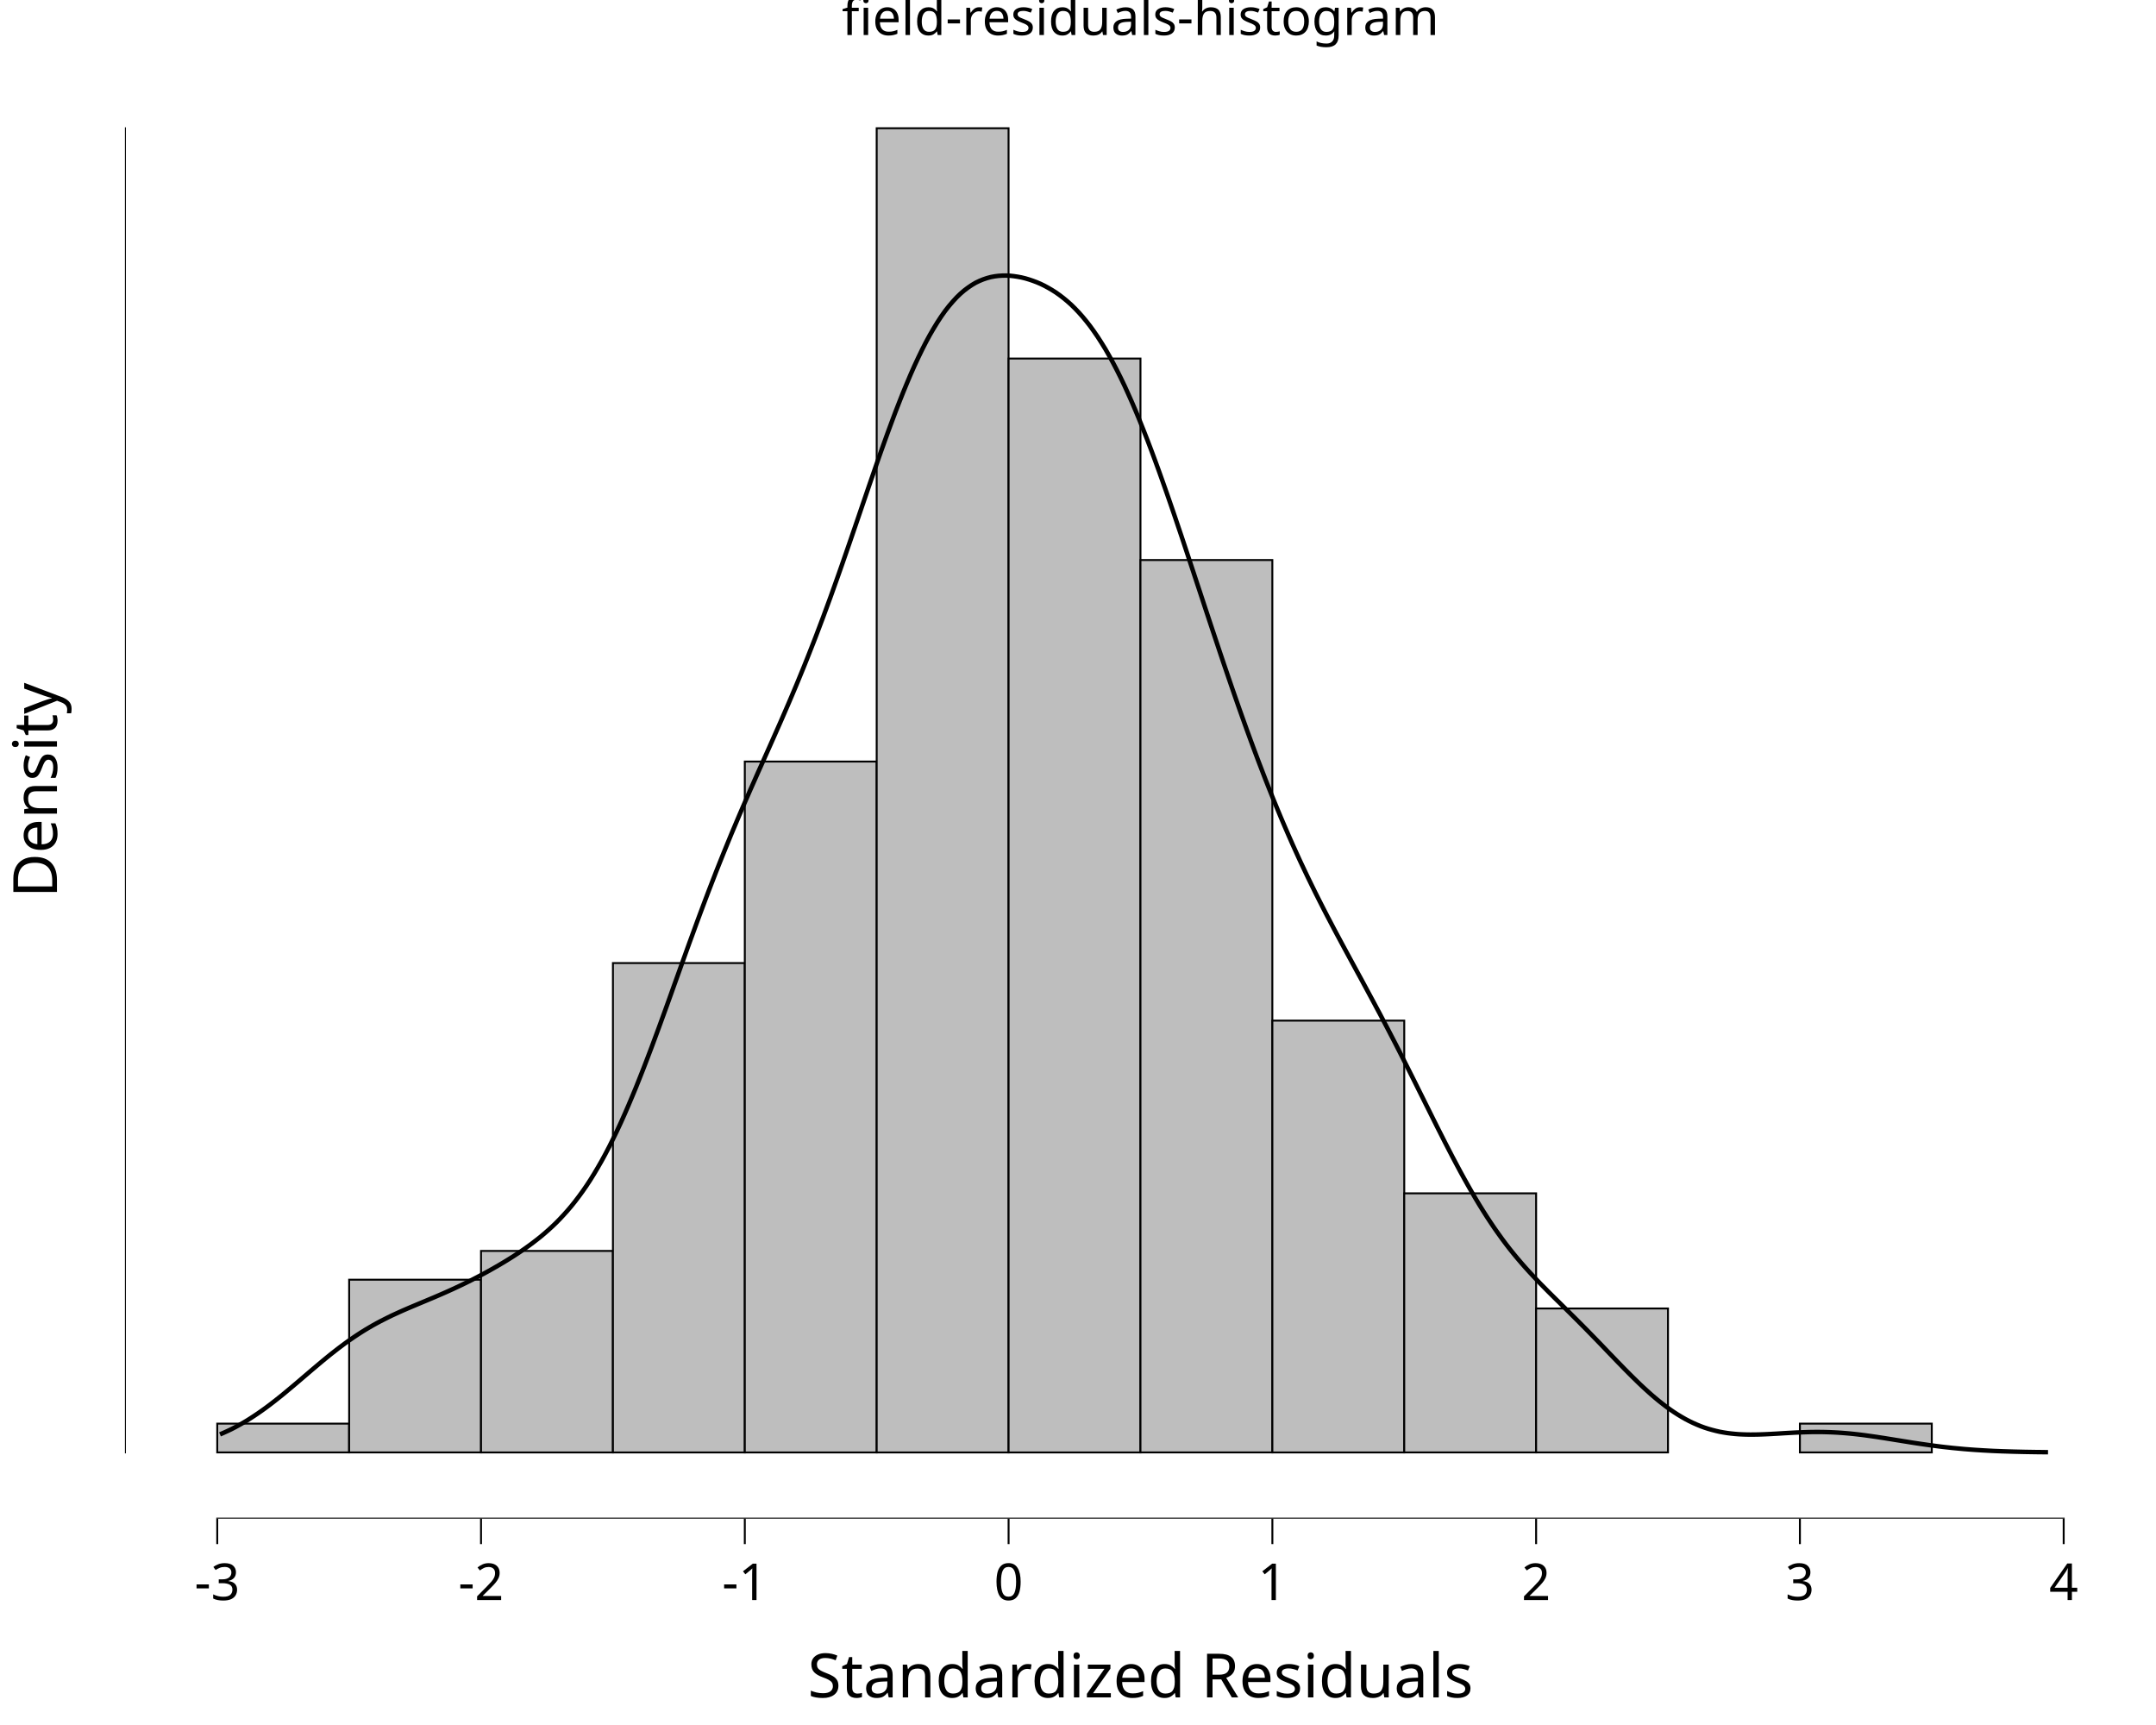
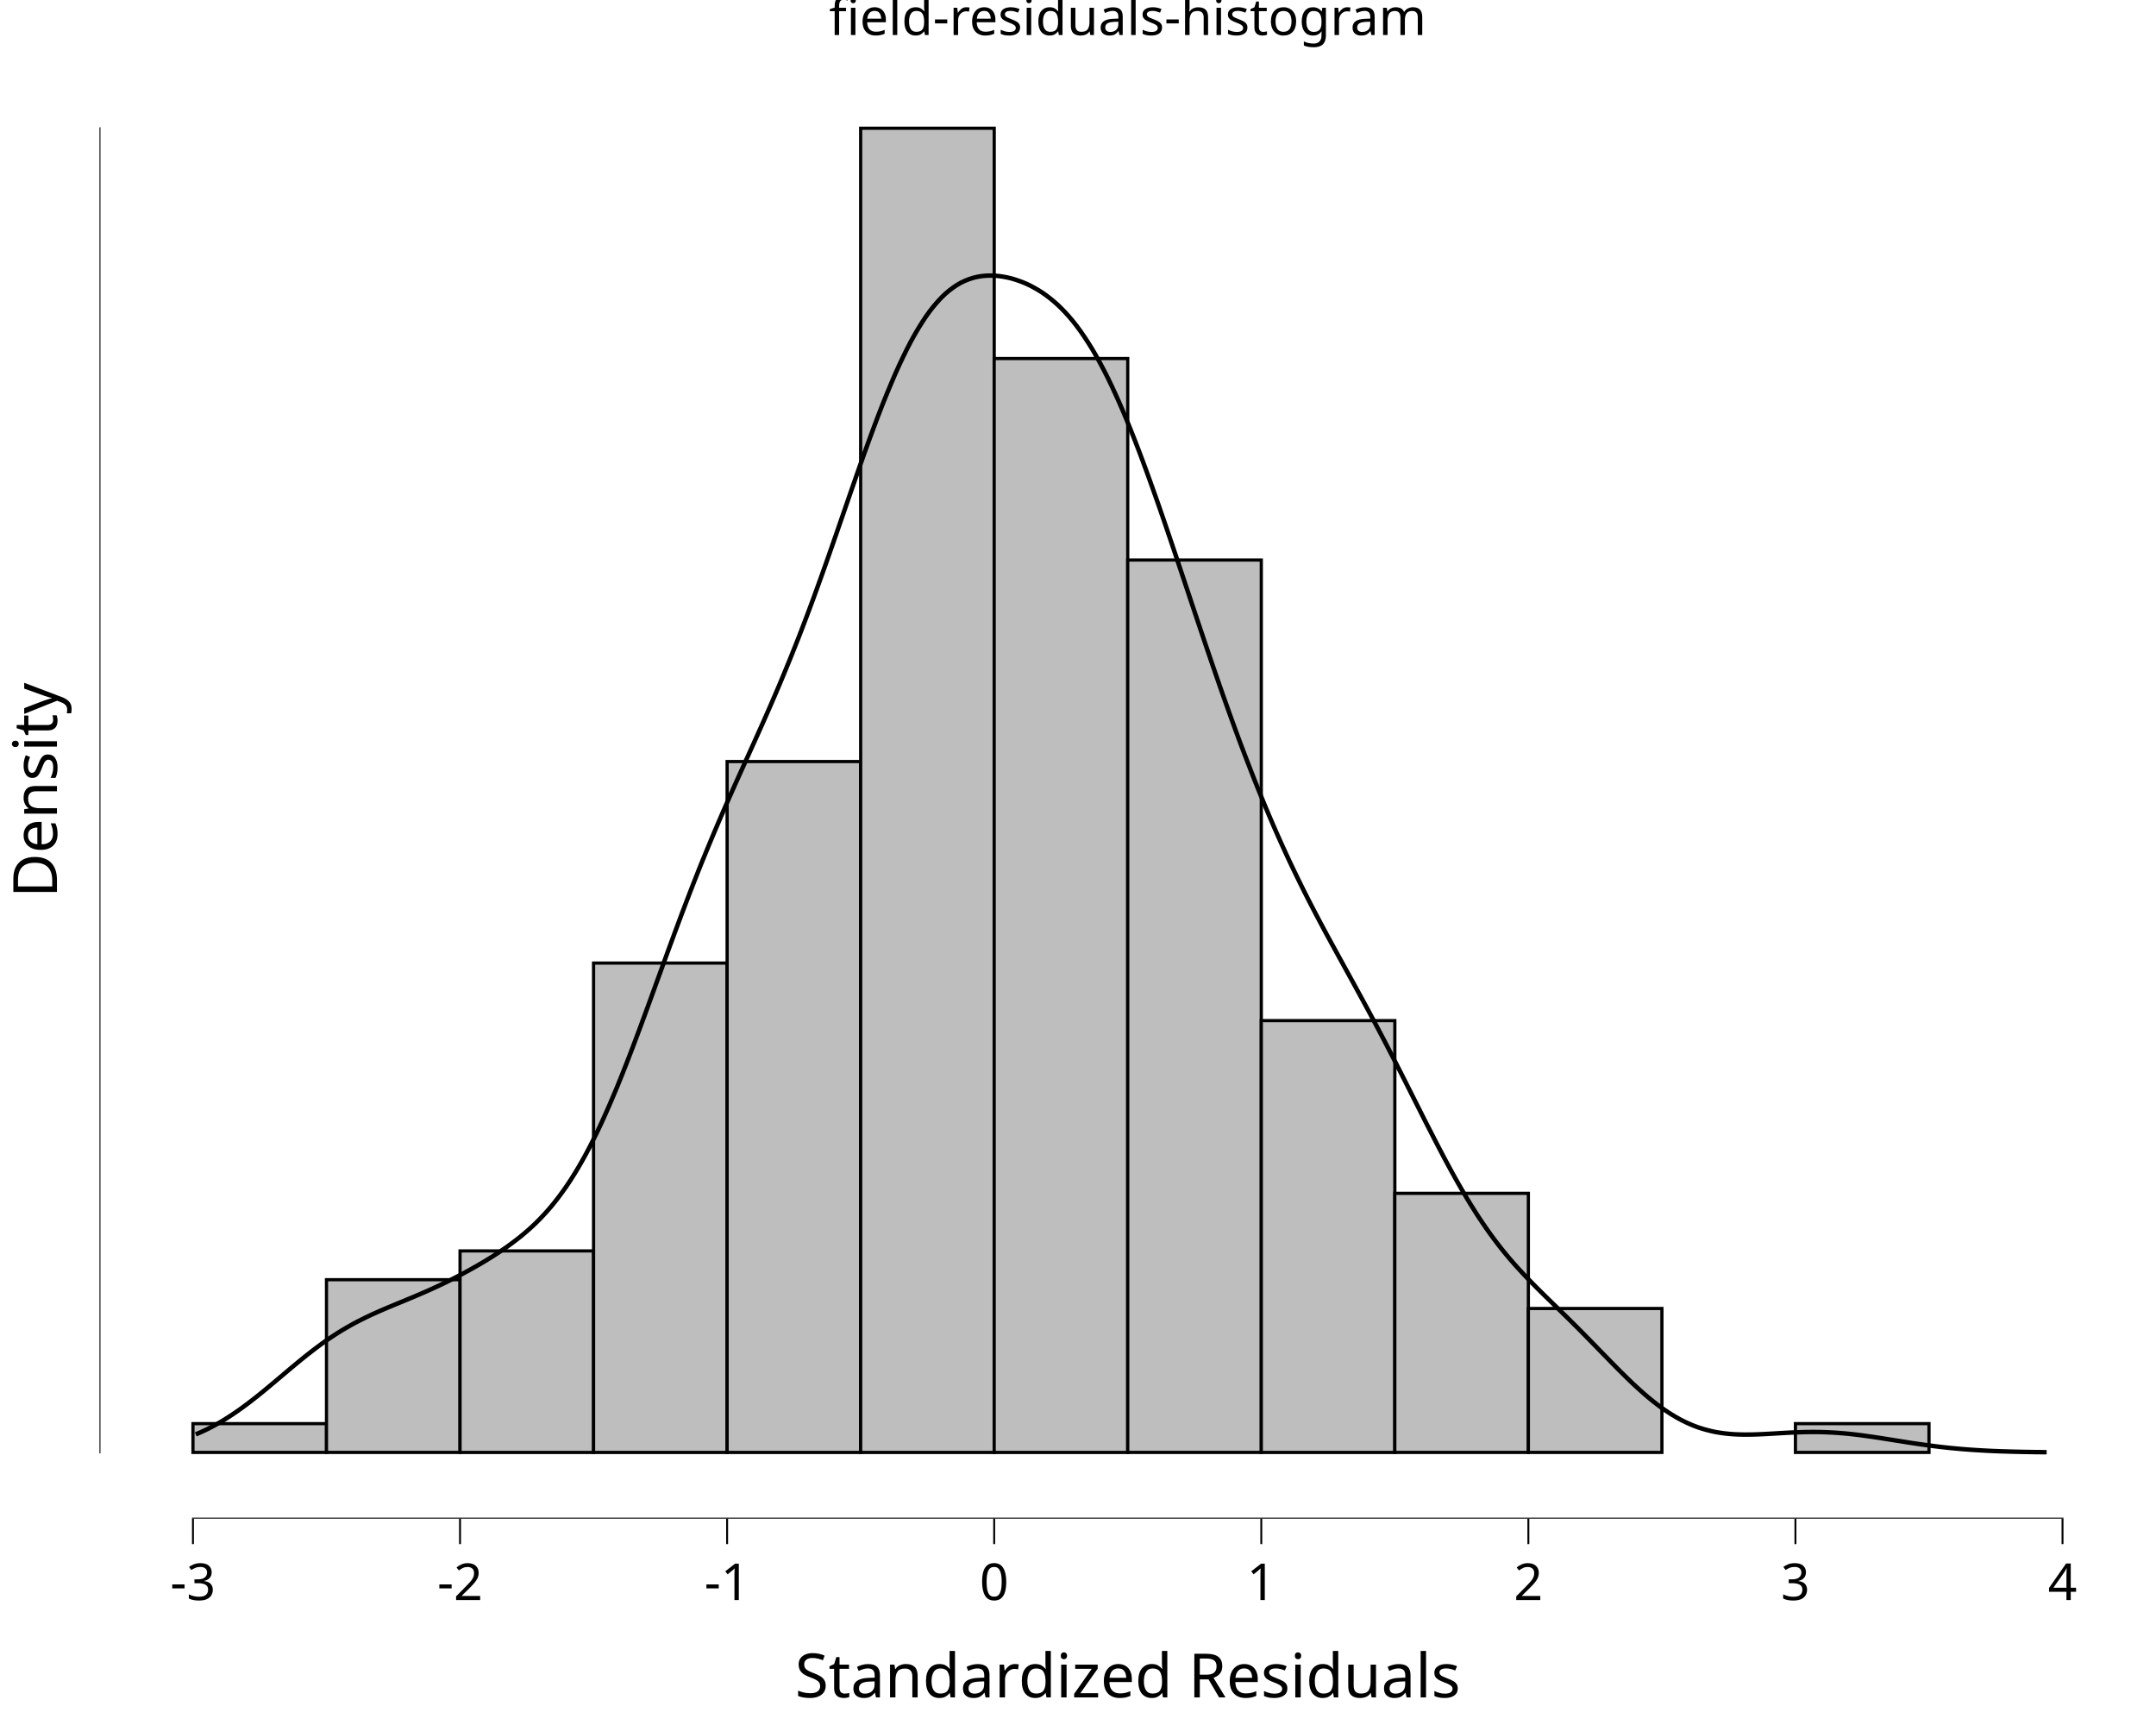
<svg xmlns="http://www.w3.org/2000/svg" class="svglite" data-engine-version="2.0" width="720.00pt" height="576.00pt" viewBox="0 0 720.00 576.00">
  <defs>
    <style type="text/css">
    .svglite line, .svglite polyline, .svglite polygon, .svglite path, .svglite rect, .svglite circle {
      fill: none;
      stroke: #000000;
      stroke-linecap: round;
      stroke-linejoin: round;
      stroke-miterlimit: 10.00;
    }
  </style>
  </defs>
  <rect width="100%" height="100%" style="stroke: none; fill: #FFFFFF;" />
  <defs>
    <clipPath id="cpMC4wMHw3MjAuMDB8MC4wMHw1NzYuMDA=">
      <rect x="0.00" y="0.00" width="720.00" height="576.00" />
    </clipPath>
  </defs>
  <g clip-path="url(#cpMC4wMHw3MjAuMDB8MC4wMHw1NzYuMDA=)">
    <rect x="0.00" y="0.00" width="720.00" height="576.00" style="stroke-width: 10.67; stroke: none;" />
  </g>
  <defs>
-     <clipPath id="cpNDEuNzJ8NzIwLjAwfDIwLjcxfDUwNy4wOQ==">
-       <rect x="41.72" y="20.71" width="678.28" height="486.39" />
+     <clipPath id="cpMzMuMjJ8NzIwLjAwfDIwLjcxfDUwNy4wOQ==">
+       <rect x="33.22" y="20.71" width="686.78" height="486.39" />
    </clipPath>
  </defs>
-   <g clip-path="url(#cpNDEuNzJ8NzIwLjAwfDIwLjcxfDUwNy4wOQ==)">
-     <rect x="41.72" y="20.71" width="678.28" height="486.39" style="stroke-width: 10.67; stroke: none;" />
-     <rect x="72.55" y="475.37" width="44.04" height="9.61" style="stroke-width: 0.64; stroke-linecap: butt; stroke-linejoin: miter; fill: #BEBEBE;" />
-     <rect x="116.60" y="427.31" width="44.04" height="57.67" style="stroke-width: 0.64; stroke-linecap: butt; stroke-linejoin: miter; fill: #BEBEBE;" />
-     <rect x="160.64" y="417.70" width="44.04" height="67.29" style="stroke-width: 0.64; stroke-linecap: butt; stroke-linejoin: miter; fill: #BEBEBE;" />
-     <rect x="204.69" y="321.58" width="44.04" height="163.41" style="stroke-width: 0.64; stroke-linecap: butt; stroke-linejoin: miter; fill: #BEBEBE;" />
-     <rect x="248.73" y="254.29" width="44.04" height="230.70" style="stroke-width: 0.64; stroke-linecap: butt; stroke-linejoin: miter; fill: #BEBEBE;" />
-     <rect x="292.77" y="42.82" width="44.04" height="442.17" style="stroke-width: 0.64; stroke-linecap: butt; stroke-linejoin: miter; fill: #BEBEBE;" />
-     <rect x="336.82" y="119.72" width="44.04" height="365.27" style="stroke-width: 0.64; stroke-linecap: butt; stroke-linejoin: miter; fill: #BEBEBE;" />
-     <rect x="380.86" y="187.00" width="44.04" height="297.98" style="stroke-width: 0.64; stroke-linecap: butt; stroke-linejoin: miter; fill: #BEBEBE;" />
-     <rect x="424.91" y="340.80" width="44.04" height="144.19" style="stroke-width: 0.64; stroke-linecap: butt; stroke-linejoin: miter; fill: #BEBEBE;" />
-     <rect x="468.95" y="398.47" width="44.04" height="86.51" style="stroke-width: 0.64; stroke-linecap: butt; stroke-linejoin: miter; fill: #BEBEBE;" />
-     <rect x="512.99" y="436.92" width="44.04" height="48.06" style="stroke-width: 0.64; stroke-linecap: butt; stroke-linejoin: miter; fill: #BEBEBE;" />
-     <rect x="557.04" y="484.99" width="44.04" height="0.00" style="stroke-width: 0.64; stroke-linecap: butt; stroke-linejoin: miter; fill: #BEBEBE;" />
-     <rect x="601.08" y="475.37" width="44.04" height="9.61" style="stroke-width: 0.64; stroke-linecap: butt; stroke-linejoin: miter; fill: #BEBEBE;" />
-     <rect x="645.13" y="484.99" width="44.04" height="0.00" style="stroke-width: 0.64; stroke-linecap: butt; stroke-linejoin: miter; fill: #BEBEBE;" />
-     <polyline points="73.47,478.96 74.75,478.40 76.02,477.82 77.30,477.21 78.57,476.55 79.85,475.85 81.12,475.13 82.40,474.37 83.67,473.57 84.94,472.74 86.22,471.88 87.49,470.99 88.77,470.07 90.04,469.12 91.32,468.14 92.59,467.14 93.87,466.12 95.14,465.08 96.41,464.02 97.69,462.95 98.96,461.88 100.24,460.79 101.51,459.70 102.79,458.61 104.06,457.52 105.34,456.44 106.61,455.37 107.88,454.31 109.16,453.26 110.43,452.23 111.71,451.23 112.98,450.24 114.26,449.28 115.53,448.34 116.81,447.44 118.08,446.56 119.35,445.71 120.63,444.88 121.90,444.09 123.18,443.33 124.45,442.59 125.73,441.88 127.00,441.20 128.28,440.55 129.55,439.91 130.82,439.29 132.10,438.70 133.37,438.12 134.65,437.55 135.92,437.00 137.20,436.45 138.47,435.92 139.75,435.38 141.02,434.85 142.29,434.32 143.57,433.78 144.84,433.25 146.12,432.70 147.39,432.15 148.67,431.59 149.94,431.02 151.22,430.44 152.49,429.85 153.76,429.25 155.04,428.63 156.31,428.01 157.59,427.37 158.86,426.71 160.14,426.04 161.41,425.36 162.69,424.67 163.96,423.96 165.23,423.24 166.51,422.50 167.78,421.75 169.06,420.98 170.33,420.19 171.61,419.38 172.88,418.55 174.16,417.69 175.43,416.81 176.70,415.90 177.98,414.95 179.25,413.97 180.53,412.96 181.80,411.89 183.08,410.77 184.35,409.61 185.63,408.39 186.90,407.10 188.17,405.74 189.45,404.32 190.72,402.83 192.00,401.24 193.27,399.57 194.55,397.82 195.82,395.99 197.10,394.04 198.37,392.00 199.64,389.86 200.92,387.63 202.19,385.30 203.47,382.85 204.74,380.30 206.02,377.67 207.29,374.94 208.57,372.09 209.84,369.17 211.11,366.16 212.39,363.08 213.66,359.89 214.94,356.65 216.21,353.34 217.49,349.98 218.76,346.56 220.04,343.10 221.31,339.61 222.59,336.09 223.86,332.55 225.13,328.99 226.41,325.44 227.68,321.89 228.96,318.34 230.23,314.82 231.51,311.33 232.78,307.85 234.06,304.41 235.33,301.02 236.60,297.66 237.88,294.35 239.15,291.07 240.43,287.85 241.70,284.69 242.98,281.56 244.25,278.47 245.53,275.43 246.80,272.43 248.07,269.47 249.35,266.54 250.62,263.63 251.90,260.75 253.17,257.88 254.45,255.03 255.72,252.18 257.00,249.32 258.27,246.46 259.54,243.59 260.82,240.70 262.09,237.77 263.37,234.82 264.64,231.83 265.92,228.80 267.19,225.72 268.47,222.59 269.74,219.42 271.01,216.19 272.29,212.92 273.56,209.57 274.84,206.18 276.11,202.74 277.39,199.25 278.66,195.69 279.94,192.10 281.21,188.48 282.48,184.82 283.76,181.12 285.03,177.41 286.31,173.68 287.58,169.95 288.86,166.21 290.13,162.49 291.41,158.79 292.68,155.11 293.95,151.48 295.23,147.90 296.50,144.37 297.78,140.91 299.05,137.52 300.33,134.23 301.60,131.03 302.88,127.93 304.15,124.92 305.42,122.06 306.70,119.32 307.97,116.70 309.25,114.19 310.52,111.85 311.80,109.65 313.07,107.58 314.35,105.63 315.62,103.84 316.89,102.21 318.17,100.71 319.44,99.33 320.72,98.09 321.99,97.00 323.27,96.03 324.54,95.17 325.82,94.41 327.09,93.80 328.36,93.28 329.64,92.85 330.91,92.51 332.19,92.27 333.46,92.11 334.74,92.03 336.01,92.01 337.29,92.07 338.56,92.21 339.83,92.40 341.11,92.64 342.38,92.95 343.66,93.33 344.93,93.76 346.21,94.24 347.48,94.78 348.76,95.40 350.03,96.09 351.30,96.83 352.58,97.64 353.85,98.54 355.13,99.52 356.40,100.57 357.68,101.71 358.95,102.95 360.23,104.29 361.50,105.72 362.77,107.25 364.05,108.89 365.32,110.65 366.60,112.52 367.87,114.50 369.15,116.57 370.42,118.80 371.70,121.13 372.97,123.56 374.24,126.10 375.52,128.77 376.79,131.56 378.07,134.43 379.34,137.40 380.62,140.48 381.89,143.66 383.17,146.93 384.44,150.26 385.71,153.68 386.99,157.18 388.26,160.74 389.54,164.36 390.81,168.02 392.09,171.74 393.36,175.50 394.64,179.29 395.91,183.11 397.18,186.95 398.46,190.81 399.73,194.67 401.01,198.54 402.28,202.41 403.56,206.27 404.83,210.11 406.11,213.94 407.38,217.75 408.65,221.53 409.93,225.28 411.20,229.00 412.48,232.69 413.75,236.32 415.03,239.92 416.30,243.47 417.58,246.98 418.85,250.42 420.12,253.81 421.40,257.15 422.67,260.45 423.95,263.67 425.22,266.83 426.50,269.95 427.77,273.00 429.05,276.00 430.32,278.93 431.59,281.81 432.87,284.64 434.14,287.42 435.42,290.13 436.69,292.80 437.97,295.43 439.24,298.02 440.52,300.56 441.79,303.06 443.06,305.53 444.34,307.97 445.61,310.39 446.89,312.78 448.16,315.15 449.44,317.51 450.71,319.86 451.99,322.21 453.26,324.55 454.54,326.89 455.81,329.24 457.08,331.60 458.36,333.97 459.63,336.35 460.91,338.74 462.18,341.16 463.46,343.59 464.73,346.04 466.01,348.50 467.28,350.99 468.55,353.50 469.83,356.02 471.10,358.55 472.38,361.10 473.65,363.66 474.93,366.22 476.20,368.78 477.48,371.34 478.75,373.90 480.02,376.44 481.30,378.96 482.57,381.47 483.85,383.95 485.12,386.40 486.40,388.81 487.67,391.19 488.95,393.52 490.22,395.79 491.49,398.02 492.77,400.21 494.04,402.32 495.32,404.38 496.59,406.38 497.87,408.32 499.14,410.20 500.42,412.01 501.69,413.77 502.96,415.47 504.24,417.12 505.51,418.70 506.79,420.24 508.06,421.73 509.34,423.19 510.61,424.59 511.89,425.97 513.16,427.31 514.43,428.64 515.71,429.93 516.98,431.22 518.26,432.49 519.53,433.75 520.81,435.00 522.08,436.26 523.36,437.52 524.63,438.78 525.90,440.04 527.18,441.32 528.45,442.60 529.73,443.89 531.00,445.19 532.28,446.50 533.55,447.81 534.83,449.13 536.10,450.46 537.37,451.79 538.65,453.11 539.92,454.44 541.20,455.75 542.47,457.06 543.75,458.35 545.02,459.62 546.30,460.87 547.57,462.11 548.84,463.30 550.12,464.47 551.39,465.61 552.67,466.71 553.94,467.76 555.22,468.77 556.49,469.74 557.77,470.67 559.04,471.54 560.31,472.36 561.59,473.13 562.86,473.86 564.14,474.53 565.41,475.14 566.69,475.71 567.96,476.23 569.24,476.70 570.51,477.11 571.78,477.47 573.06,477.80 574.33,478.09 575.61,478.32 576.88,478.52 578.16,478.68 579.43,478.81 580.71,478.91 581.98,478.97 583.25,479.01 584.53,479.03 585.80,479.02 587.08,479.00 588.35,478.96 589.63,478.91 590.90,478.85 592.18,478.78 593.45,478.71 594.72,478.63 596.00,478.55 597.27,478.48 598.55,478.41 599.82,478.34 601.10,478.29 602.37,478.24 603.65,478.20 604.92,478.17 606.19,478.16 607.47,478.16 608.74,478.17 610.02,478.20 611.29,478.24 612.57,478.30 613.84,478.37 615.12,478.46 616.39,478.56 617.66,478.67 618.94,478.80 620.21,478.94 621.49,479.09 622.76,479.25 624.04,479.43 625.31,479.61 626.59,479.79 627.86,479.99 629.13,480.18 630.41,480.39 631.68,480.59 632.96,480.80 634.23,481.00 635.51,481.21 636.78,481.41 638.06,481.62 639.33,481.82 640.60,482.01 641.88,482.20 643.15,482.38 644.43,482.56 645.70,482.73 646.98,482.90 648.25,483.06 649.53,483.21 650.80,483.35 652.07,483.49 653.35,483.61 654.62,483.73 655.90,483.85 657.17,483.95 658.45,484.05 659.72,484.14 661.00,484.22 662.27,484.30 663.54,484.37 664.82,484.44 666.09,484.50 667.37,484.55 668.64,484.60 669.92,484.64 671.19,484.68 672.47,484.72 673.74,484.75 675.01,484.78 676.29,484.81 677.56,484.83 678.84,484.85 680.11,484.87 681.39,484.88 682.66,484.90 683.94,484.91 " style="stroke-width: 1.49; stroke-linecap: butt;" />
-     <line x1="72.23" y1="507.09" x2="689.49" y2="507.09" style="stroke-width: 0.64; stroke-linecap: butt;" />
-     <line x1="41.72" y1="485.30" x2="41.72" y2="42.50" style="stroke-width: 0.64; stroke-linecap: butt;" />
-     <rect x="41.72" y="20.71" width="678.28" height="486.39" style="stroke-width: 0.00; stroke: none;" />
+   <g clip-path="url(#cpMzMuMjJ8NzIwLjAwfDIwLjcxfDUwNy4wOQ==)">
+     <rect x="33.22" y="20.71" width="686.78" height="486.39" style="stroke-width: 10.67; stroke: none;" />
+     <rect x="64.44" y="475.37" width="44.60" height="9.61" style="stroke-width: 1.07; stroke-linecap: butt; stroke-linejoin: miter; fill: #BEBEBE;" />
+     <rect x="109.03" y="427.31" width="44.60" height="57.67" style="stroke-width: 1.07; stroke-linecap: butt; stroke-linejoin: miter; fill: #BEBEBE;" />
+     <rect x="153.63" y="417.70" width="44.60" height="67.29" style="stroke-width: 1.07; stroke-linecap: butt; stroke-linejoin: miter; fill: #BEBEBE;" />
+     <rect x="198.22" y="321.58" width="44.60" height="163.41" style="stroke-width: 1.07; stroke-linecap: butt; stroke-linejoin: miter; fill: #BEBEBE;" />
+     <rect x="242.82" y="254.29" width="44.60" height="230.70" style="stroke-width: 1.07; stroke-linecap: butt; stroke-linejoin: miter; fill: #BEBEBE;" />
+     <rect x="287.42" y="42.82" width="44.60" height="442.17" style="stroke-width: 1.07; stroke-linecap: butt; stroke-linejoin: miter; fill: #BEBEBE;" />
+     <rect x="332.01" y="119.72" width="44.60" height="365.27" style="stroke-width: 1.07; stroke-linecap: butt; stroke-linejoin: miter; fill: #BEBEBE;" />
+     <rect x="376.61" y="187.00" width="44.60" height="297.98" style="stroke-width: 1.07; stroke-linecap: butt; stroke-linejoin: miter; fill: #BEBEBE;" />
+     <rect x="421.21" y="340.80" width="44.60" height="144.19" style="stroke-width: 1.07; stroke-linecap: butt; stroke-linejoin: miter; fill: #BEBEBE;" />
+     <rect x="465.80" y="398.47" width="44.60" height="86.51" style="stroke-width: 1.07; stroke-linecap: butt; stroke-linejoin: miter; fill: #BEBEBE;" />
+     <rect x="510.40" y="436.92" width="44.60" height="48.06" style="stroke-width: 1.07; stroke-linecap: butt; stroke-linejoin: miter; fill: #BEBEBE;" />
+     <rect x="554.99" y="484.99" width="44.60" height="0.00" style="stroke-width: 1.07; stroke-linecap: butt; stroke-linejoin: miter; fill: #BEBEBE;" />
+     <rect x="599.59" y="475.37" width="44.60" height="9.61" style="stroke-width: 1.07; stroke-linecap: butt; stroke-linejoin: miter; fill: #BEBEBE;" />
+     <rect x="644.19" y="484.99" width="44.60" height="0.00" style="stroke-width: 1.07; stroke-linecap: butt; stroke-linejoin: miter; fill: #BEBEBE;" />
+     <polyline points="65.37,478.96 66.66,478.40 67.95,477.82 69.24,477.21 70.53,476.55 71.82,475.85 73.11,475.13 74.40,474.37 75.69,473.57 76.98,472.74 78.27,471.88 79.56,470.99 80.85,470.07 82.14,469.12 83.43,468.14 84.72,467.14 86.02,466.12 87.31,465.08 88.60,464.02 89.89,462.95 91.18,461.88 92.47,460.79 93.76,459.70 95.05,458.61 96.34,457.52 97.63,456.44 98.92,455.37 100.21,454.31 101.50,453.26 102.79,452.23 104.08,451.23 105.37,450.24 106.66,449.28 107.95,448.34 109.24,447.44 110.53,446.56 111.82,445.71 113.11,444.88 114.40,444.09 115.70,443.33 116.99,442.59 118.28,441.88 119.57,441.20 120.86,440.55 122.15,439.91 123.44,439.29 124.73,438.70 126.02,438.12 127.31,437.55 128.60,437.00 129.89,436.45 131.18,435.92 132.47,435.38 133.76,434.85 135.05,434.32 136.34,433.78 137.63,433.25 138.92,432.70 140.21,432.15 141.50,431.59 142.79,431.02 144.08,430.44 145.38,429.85 146.67,429.25 147.96,428.63 149.25,428.01 150.54,427.37 151.83,426.71 153.12,426.04 154.41,425.36 155.70,424.67 156.99,423.96 158.28,423.24 159.57,422.50 160.86,421.75 162.15,420.98 163.44,420.19 164.73,419.38 166.02,418.55 167.31,417.69 168.60,416.81 169.89,415.90 171.18,414.95 172.47,413.97 173.76,412.96 175.05,411.89 176.35,410.77 177.64,409.61 178.93,408.39 180.22,407.10 181.51,405.74 182.80,404.32 184.09,402.83 185.38,401.24 186.67,399.57 187.96,397.82 189.25,395.99 190.54,394.04 191.83,392.00 193.12,389.86 194.41,387.63 195.70,385.30 196.99,382.85 198.28,380.30 199.57,377.67 200.86,374.94 202.15,372.09 203.44,369.17 204.73,366.16 206.03,363.08 207.32,359.89 208.61,356.65 209.90,353.34 211.19,349.98 212.48,346.56 213.77,343.10 215.06,339.61 216.35,336.09 217.64,332.55 218.93,328.99 220.22,325.44 221.51,321.89 222.80,318.34 224.09,314.82 225.38,311.33 226.67,307.85 227.96,304.41 229.25,301.02 230.54,297.66 231.83,294.35 233.12,291.07 234.41,287.85 235.71,284.69 237.00,281.56 238.29,278.47 239.58,275.43 240.87,272.43 242.16,269.47 243.45,266.54 244.74,263.63 246.03,260.75 247.32,257.88 248.61,255.03 249.90,252.18 251.19,249.32 252.48,246.46 253.77,243.59 255.06,240.70 256.35,237.77 257.64,234.82 258.93,231.83 260.22,228.80 261.51,225.72 262.80,222.59 264.09,219.42 265.38,216.19 266.68,212.92 267.97,209.57 269.26,206.18 270.55,202.74 271.84,199.25 273.13,195.69 274.42,192.10 275.71,188.48 277.00,184.82 278.29,181.12 279.58,177.41 280.87,173.68 282.16,169.95 283.45,166.21 284.74,162.49 286.03,158.79 287.32,155.11 288.61,151.48 289.90,147.90 291.19,144.37 292.48,140.91 293.77,137.52 295.06,134.23 296.36,131.03 297.65,127.93 298.94,124.92 300.23,122.06 301.52,119.32 302.81,116.70 304.10,114.19 305.39,111.85 306.68,109.65 307.97,107.58 309.26,105.63 310.55,103.84 311.84,102.21 313.13,100.71 314.42,99.33 315.71,98.09 317.00,97.00 318.29,96.03 319.58,95.17 320.87,94.41 322.16,93.80 323.45,93.28 324.74,92.85 326.04,92.51 327.33,92.27 328.62,92.11 329.91,92.03 331.20,92.01 332.49,92.07 333.78,92.21 335.07,92.40 336.36,92.64 337.65,92.95 338.94,93.33 340.23,93.76 341.52,94.24 342.81,94.78 344.10,95.40 345.39,96.09 346.68,96.83 347.97,97.64 349.26,98.54 350.55,99.52 351.84,100.57 353.13,101.71 354.42,102.95 355.72,104.29 357.01,105.72 358.30,107.25 359.59,108.89 360.88,110.65 362.17,112.52 363.46,114.50 364.75,116.57 366.04,118.80 367.33,121.13 368.62,123.56 369.91,126.10 371.20,128.77 372.49,131.56 373.78,134.43 375.07,137.40 376.36,140.48 377.65,143.66 378.94,146.93 380.23,150.26 381.52,153.68 382.81,157.18 384.10,160.74 385.39,164.36 386.69,168.02 387.98,171.74 389.27,175.50 390.56,179.29 391.85,183.11 393.14,186.95 394.43,190.81 395.72,194.67 397.01,198.54 398.30,202.41 399.59,206.27 400.88,210.11 402.17,213.94 403.46,217.75 404.75,221.53 406.04,225.28 407.33,229.00 408.62,232.69 409.91,236.32 411.20,239.92 412.49,243.47 413.78,246.98 415.07,250.42 416.37,253.81 417.66,257.15 418.95,260.45 420.24,263.67 421.53,266.83 422.82,269.95 424.11,273.00 425.40,276.00 426.69,278.93 427.98,281.81 429.27,284.64 430.56,287.42 431.85,290.13 433.14,292.80 434.43,295.43 435.72,298.02 437.01,300.56 438.30,303.06 439.59,305.53 440.88,307.97 442.17,310.39 443.46,312.78 444.75,315.15 446.05,317.51 447.34,319.86 448.63,322.21 449.92,324.55 451.21,326.89 452.50,329.24 453.79,331.60 455.08,333.97 456.37,336.35 457.66,338.74 458.95,341.16 460.24,343.59 461.53,346.04 462.82,348.50 464.11,350.99 465.40,353.50 466.69,356.02 467.98,358.55 469.27,361.10 470.56,363.66 471.85,366.22 473.14,368.78 474.43,371.34 475.72,373.90 477.02,376.44 478.31,378.96 479.60,381.47 480.89,383.95 482.18,386.40 483.47,388.81 484.76,391.19 486.05,393.52 487.34,395.79 488.63,398.02 489.92,400.21 491.21,402.32 492.50,404.38 493.79,406.38 495.08,408.32 496.37,410.20 497.66,412.01 498.95,413.77 500.24,415.47 501.53,417.12 502.82,418.70 504.11,420.24 505.40,421.73 506.70,423.19 507.99,424.59 509.28,425.97 510.57,427.31 511.86,428.64 513.15,429.93 514.44,431.22 515.73,432.49 517.02,433.75 518.31,435.00 519.60,436.26 520.89,437.52 522.18,438.78 523.47,440.04 524.76,441.32 526.05,442.60 527.34,443.89 528.63,445.19 529.92,446.50 531.21,447.81 532.50,449.13 533.79,450.46 535.08,451.79 536.38,453.11 537.67,454.44 538.96,455.75 540.25,457.06 541.54,458.35 542.83,459.62 544.12,460.87 545.41,462.11 546.70,463.30 547.99,464.47 549.28,465.61 550.57,466.71 551.86,467.76 553.15,468.77 554.44,469.74 555.73,470.67 557.02,471.54 558.31,472.36 559.60,473.13 560.89,473.86 562.18,474.53 563.47,475.14 564.76,475.71 566.05,476.23 567.35,476.70 568.64,477.11 569.93,477.47 571.22,477.80 572.51,478.09 573.80,478.32 575.09,478.52 576.38,478.68 577.67,478.81 578.96,478.91 580.25,478.97 581.54,479.01 582.83,479.03 584.12,479.02 585.41,479.00 586.70,478.96 587.99,478.91 589.28,478.85 590.57,478.78 591.86,478.71 593.15,478.63 594.44,478.55 595.73,478.48 597.03,478.41 598.32,478.34 599.61,478.29 600.90,478.24 602.19,478.20 603.48,478.17 604.77,478.16 606.06,478.16 607.35,478.17 608.64,478.20 609.93,478.24 611.22,478.30 612.51,478.37 613.80,478.46 615.09,478.56 616.38,478.67 617.67,478.80 618.96,478.94 620.25,479.09 621.54,479.25 622.83,479.43 624.12,479.61 625.41,479.79 626.71,479.99 628.00,480.18 629.29,480.39 630.58,480.59 631.87,480.80 633.16,481.00 634.45,481.21 635.74,481.41 637.03,481.62 638.32,481.82 639.61,482.01 640.90,482.20 642.19,482.38 643.48,482.56 644.77,482.73 646.06,482.90 647.35,483.06 648.64,483.21 649.93,483.35 651.22,483.49 652.51,483.61 653.80,483.73 655.09,483.85 656.38,483.95 657.68,484.05 658.97,484.14 660.26,484.22 661.55,484.30 662.84,484.37 664.13,484.44 665.42,484.50 666.71,484.55 668.00,484.60 669.29,484.64 670.58,484.68 671.87,484.72 673.16,484.75 674.45,484.78 675.74,484.81 677.03,484.83 678.32,484.85 679.61,484.87 680.90,484.88 682.19,484.90 683.48,484.91 " style="stroke-width: 1.49; stroke-linecap: butt;" />
+     <line x1="64.12" y1="507.09" x2="689.10" y2="507.09" style="stroke-width: 0.64; stroke-linecap: butt;" />
+     <line x1="33.22" y1="485.30" x2="33.22" y2="42.50" style="stroke-width: 0.64; stroke-linecap: butt;" />
+     <rect x="33.22" y="20.71" width="686.78" height="486.39" style="stroke-width: 0.00; stroke: none;" />
  </g>
  <g clip-path="url(#cpMC4wMHw3MjAuMDB8MC4wMHw1NzYuMDA=)">
-     <polyline points="41.72,507.09 41.72,20.71 " style="stroke-width: 0.00; stroke: none; stroke-linecap: butt;" />
-     <polyline points="41.72,507.09 720.00,507.09 " style="stroke-width: 0.00; stroke: none; stroke-linecap: butt;" />
-     <polyline points="72.55,515.60 72.55,507.09 " style="stroke-width: 0.64; stroke-linecap: butt;" />
-     <polyline points="160.64,515.60 160.64,507.09 " style="stroke-width: 0.64; stroke-linecap: butt;" />
-     <polyline points="248.73,515.60 248.73,507.09 " style="stroke-width: 0.64; stroke-linecap: butt;" />
-     <polyline points="336.82,515.60 336.82,507.09 " style="stroke-width: 0.64; stroke-linecap: butt;" />
-     <polyline points="424.91,515.60 424.91,507.09 " style="stroke-width: 0.64; stroke-linecap: butt;" />
-     <polyline points="512.99,515.60 512.99,507.09 " style="stroke-width: 0.64; stroke-linecap: butt;" />
-     <polyline points="601.08,515.60 601.08,507.09 " style="stroke-width: 0.64; stroke-linecap: butt;" />
-     <polyline points="689.17,515.60 689.17,507.09 " style="stroke-width: 0.64; stroke-linecap: butt;" />
-     <text x="72.55" y="534.27" text-anchor="middle" style="font-size: 17.00px; font-family: sans;" textLength="15.12px" lengthAdjust="spacingAndGlyphs">-3</text>
-     <text x="160.64" y="534.27" text-anchor="middle" style="font-size: 17.00px; font-family: sans;" textLength="15.12px" lengthAdjust="spacingAndGlyphs">-2</text>
-     <text x="248.73" y="534.27" text-anchor="middle" style="font-size: 17.00px; font-family: sans;" textLength="15.12px" lengthAdjust="spacingAndGlyphs">-1</text>
-     <text x="336.82" y="534.27" text-anchor="middle" style="font-size: 17.00px; font-family: sans;" textLength="9.46px" lengthAdjust="spacingAndGlyphs">0</text>
-     <text x="424.91" y="534.27" text-anchor="middle" style="font-size: 17.00px; font-family: sans;" textLength="9.46px" lengthAdjust="spacingAndGlyphs">1</text>
-     <text x="512.99" y="534.27" text-anchor="middle" style="font-size: 17.00px; font-family: sans;" textLength="9.46px" lengthAdjust="spacingAndGlyphs">2</text>
-     <text x="601.08" y="534.27" text-anchor="middle" style="font-size: 17.00px; font-family: sans;" textLength="9.46px" lengthAdjust="spacingAndGlyphs">3</text>
-     <text x="689.17" y="534.27" text-anchor="middle" style="font-size: 17.00px; font-family: sans;" textLength="9.46px" lengthAdjust="spacingAndGlyphs">4</text>
-     <text x="380.86" y="566.78" text-anchor="middle" style="font-size: 20.40px; font-family: sans;" textLength="215.50px" lengthAdjust="spacingAndGlyphs">Standardized Residuals</text>
+     <polyline points="33.22,507.09 33.22,20.71 " style="stroke-width: 0.00; stroke: none; stroke-linecap: butt;" />
+     <polyline points="33.22,507.09 720.00,507.09 " style="stroke-width: 0.00; stroke: none; stroke-linecap: butt;" />
+     <polyline points="64.44,515.60 64.44,507.09 " style="stroke-width: 0.64; stroke-linecap: butt;" />
+     <polyline points="153.63,515.60 153.63,507.09 " style="stroke-width: 0.64; stroke-linecap: butt;" />
+     <polyline points="242.82,515.60 242.82,507.09 " style="stroke-width: 0.64; stroke-linecap: butt;" />
+     <polyline points="332.01,515.60 332.01,507.09 " style="stroke-width: 0.64; stroke-linecap: butt;" />
+     <polyline points="421.21,515.60 421.21,507.09 " style="stroke-width: 0.64; stroke-linecap: butt;" />
+     <polyline points="510.40,515.60 510.40,507.09 " style="stroke-width: 0.64; stroke-linecap: butt;" />
+     <polyline points="599.59,515.60 599.59,507.09 " style="stroke-width: 0.64; stroke-linecap: butt;" />
+     <polyline points="688.78,515.60 688.78,507.09 " style="stroke-width: 0.64; stroke-linecap: butt;" />
+     <text x="64.44" y="534.27" text-anchor="middle" style="font-size: 17.00px; font-family: sans;" textLength="15.12px" lengthAdjust="spacingAndGlyphs">-3</text>
+     <text x="153.63" y="534.27" text-anchor="middle" style="font-size: 17.00px; font-family: sans;" textLength="15.12px" lengthAdjust="spacingAndGlyphs">-2</text>
+     <text x="242.82" y="534.27" text-anchor="middle" style="font-size: 17.00px; font-family: sans;" textLength="15.12px" lengthAdjust="spacingAndGlyphs">-1</text>
+     <text x="332.01" y="534.27" text-anchor="middle" style="font-size: 17.00px; font-family: sans;" textLength="9.46px" lengthAdjust="spacingAndGlyphs">0</text>
+     <text x="421.21" y="534.27" text-anchor="middle" style="font-size: 17.00px; font-family: sans;" textLength="9.46px" lengthAdjust="spacingAndGlyphs">1</text>
+     <text x="510.40" y="534.27" text-anchor="middle" style="font-size: 17.00px; font-family: sans;" textLength="9.46px" lengthAdjust="spacingAndGlyphs">2</text>
+     <text x="599.59" y="534.27" text-anchor="middle" style="font-size: 17.00px; font-family: sans;" textLength="9.46px" lengthAdjust="spacingAndGlyphs">3</text>
+     <text x="688.78" y="534.27" text-anchor="middle" style="font-size: 17.00px; font-family: sans;" textLength="9.46px" lengthAdjust="spacingAndGlyphs">4</text>
+     <text x="376.61" y="566.78" text-anchor="middle" style="font-size: 20.40px; font-family: sans;" textLength="215.50px" lengthAdjust="spacingAndGlyphs">Standardized Residuals</text>
    <text transform="translate(19.02,263.90) rotate(-90)" text-anchor="middle" style="font-size: 20.40px; font-family: sans;" textLength="68.04px" lengthAdjust="spacingAndGlyphs">Density</text>
-     <text x="380.86" y="11.70" text-anchor="middle" style="font-size: 17.00px; font-family: sans;" textLength="185.20px" lengthAdjust="spacingAndGlyphs">field-residuals-histogram</text>
+     <text x="376.61" y="11.70" text-anchor="middle" style="font-size: 17.00px; font-family: sans;" textLength="185.20px" lengthAdjust="spacingAndGlyphs">field-residuals-histogram</text>
  </g>
</svg>
